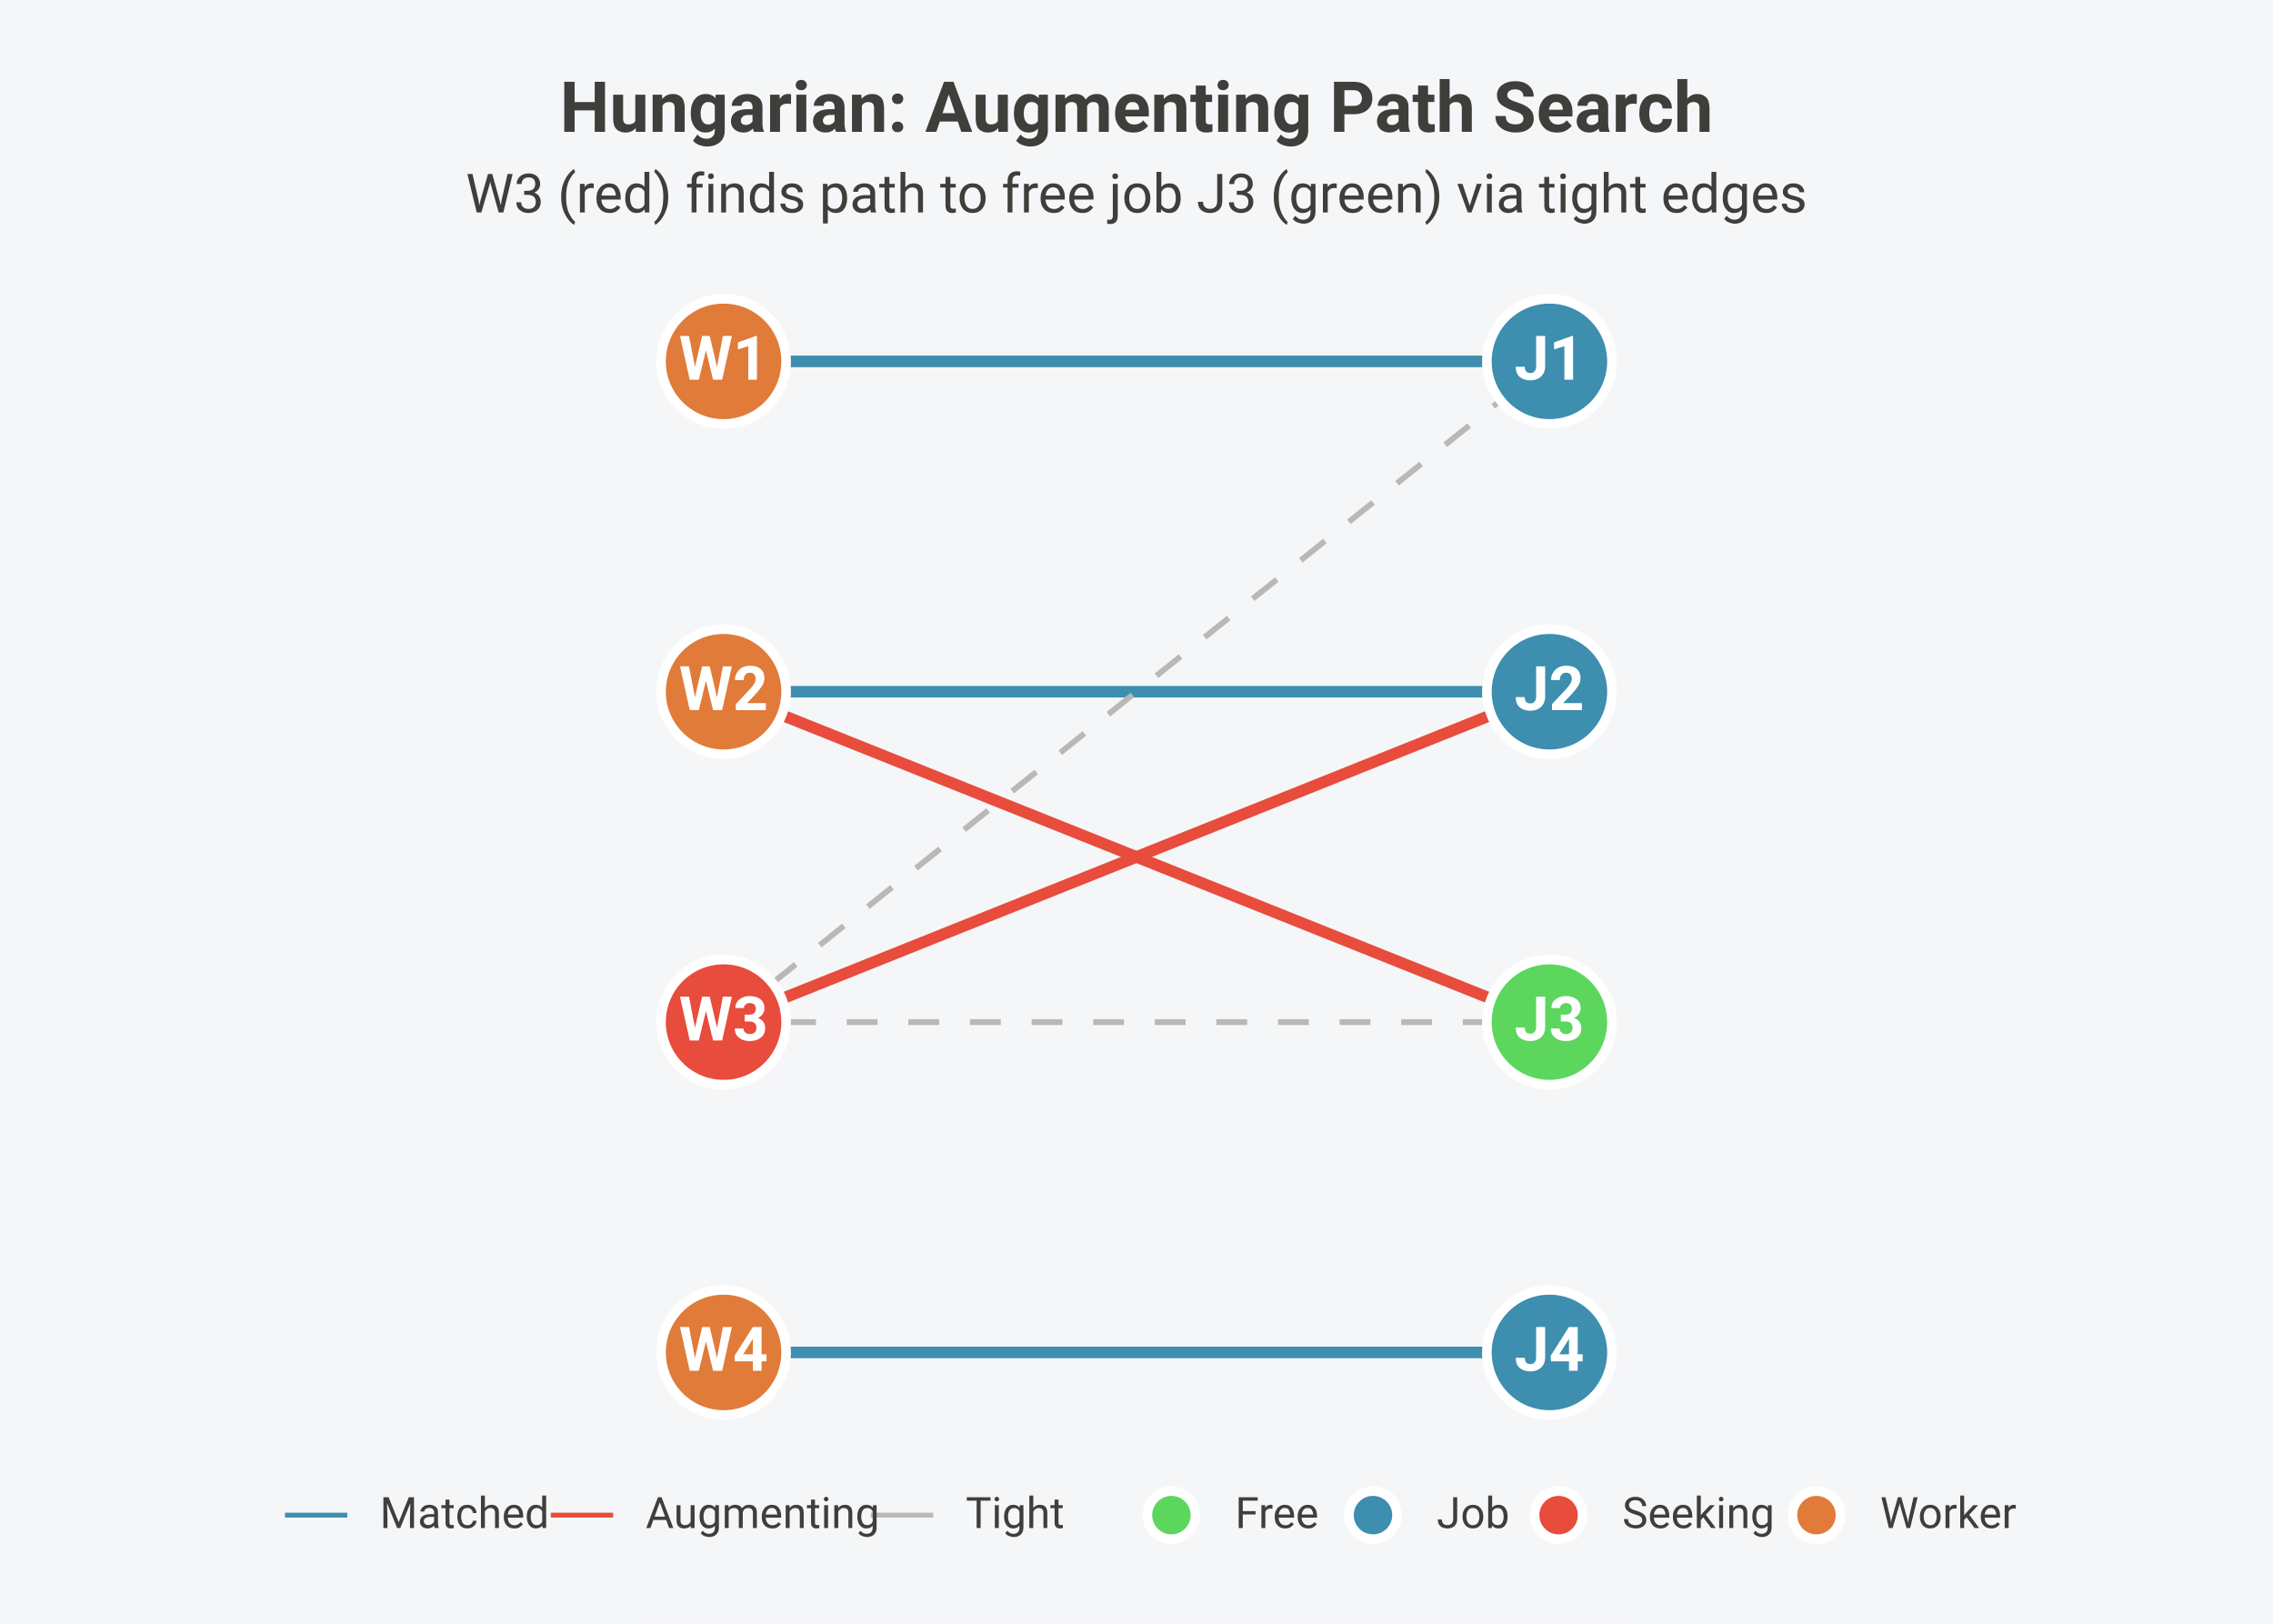
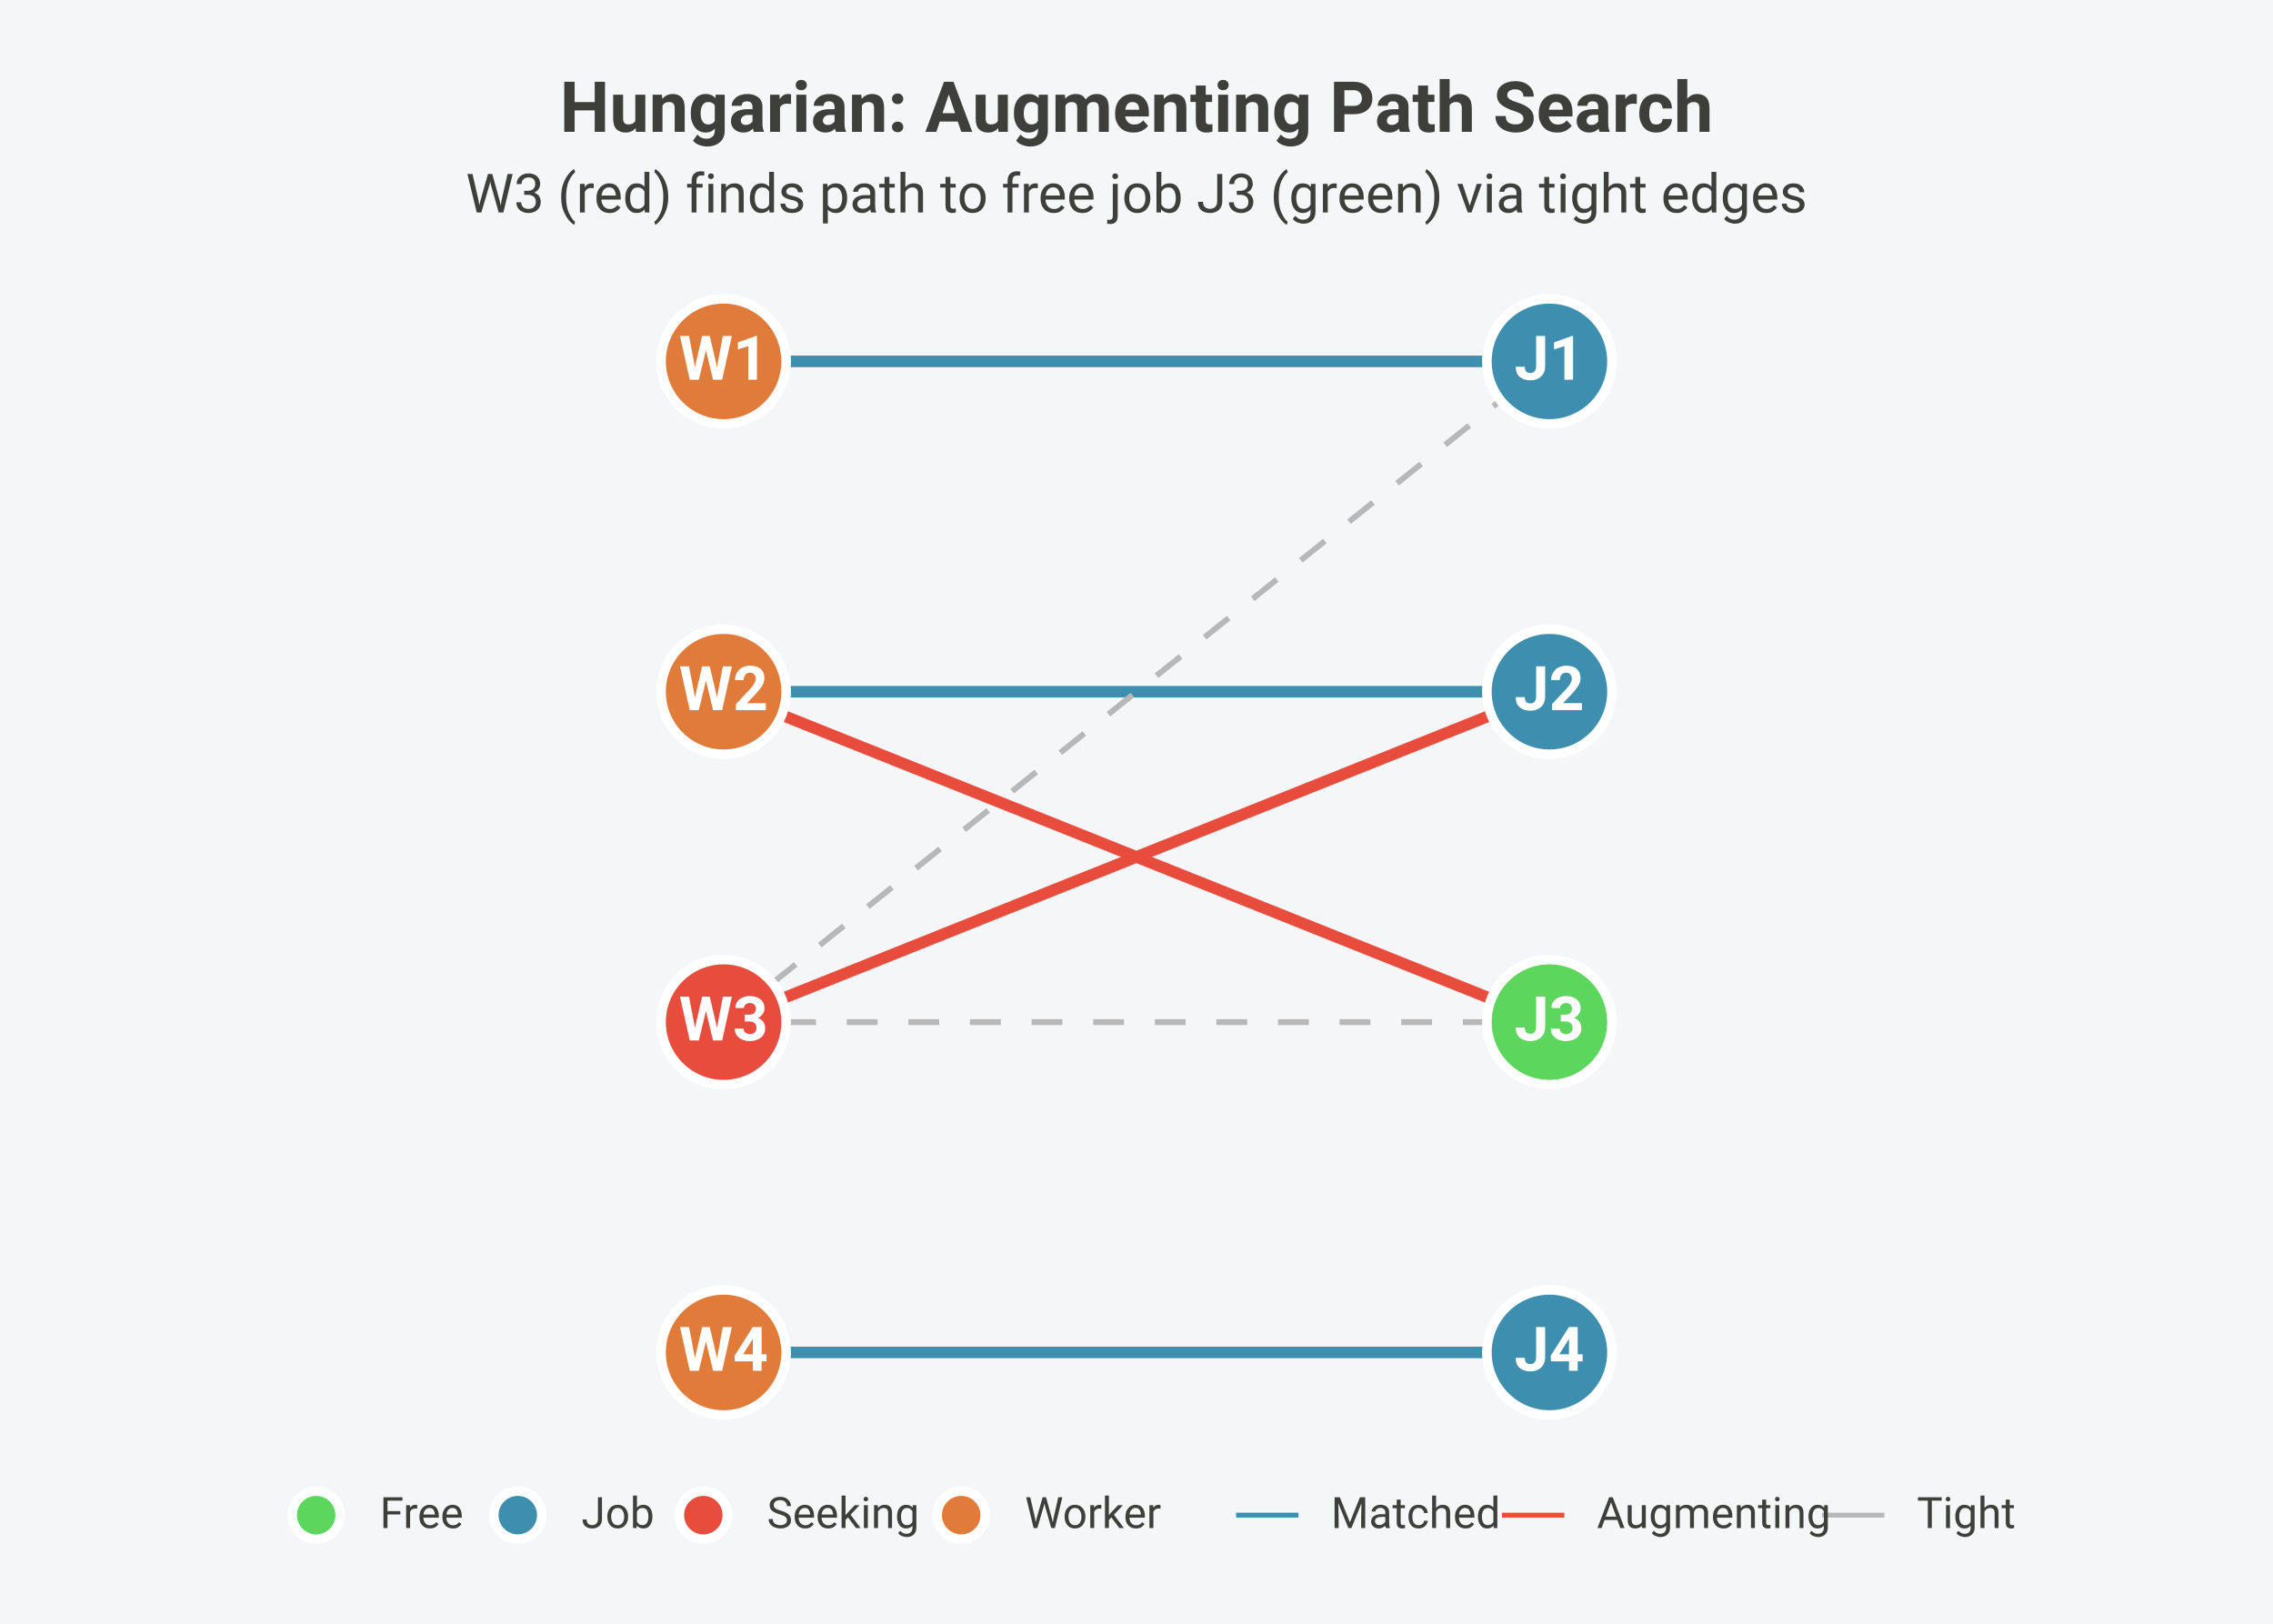
<svg xmlns="http://www.w3.org/2000/svg" width="504.00pt" height="360.00pt" viewBox="0 0 504.00 360.00">
  <g class="svglite">
    <defs>
      <style type="text/css">
    /* theme-aware-processed */
    .svglite line, .svglite polyline, .svglite polygon, .svglite path, .svglite circle {
      fill: none;
      stroke: #3E3F3A;
      stroke-linecap: round;
      stroke-linejoin: round;
      stroke-miterlimit: 10.00;
    }
    .svglite &gt; g &gt; rect {
      fill: none;
      stroke: #3E3F3A;
      stroke-linecap: round;
      stroke-linejoin: round;
      stroke-miterlimit: 10.00;
    }
    .svglite text {
      white-space: pre;
      fill: #3E3F3A;
    }
    .svglite g.glyphgroup path {
      fill: inherit;
      stroke: none;
    }
  </style>
    </defs>
    <rect width="100%" height="100%" style="stroke: none; fill: #F5F6F8;" />
    <defs>
      <clipPath id="cpMC4wMHw1MDQuMDB8MC4wMHwzNjAuMDA=">
        <rect x="0.00" y="0.00" width="504.00" height="360.00" />
      </clipPath>
    </defs>
    <g clip-path="url(#cpMC4wMHw1MDQuMDB8MC4wMHwzNjAuMDA=)">
</g>
    <defs>
      <clipPath id="cpMTQxLjMzfDM2Mi42N3wwLjAwfDM2MC4wMA==">
        <rect x="141.33" y="0.00" width="221.35" height="360.00" />
      </clipPath>
    </defs>
    <g clip-path="url(#cpMTQxLjMzfDM2Mi42N3wwLjAwfDM2MC4wMA==)">
      <rect rx="4" x="141.33" y="0.00" width="221.35" height="360.00" style="stroke-width: 1.07; stroke: none; fill: #F5F6F8;" />
    </g>
    <g clip-path="url(#cpMC4wMHw1MDQuMDB8MC4wMHwzNjAuMDA=)">
      <polyline points="160.44,80.12 162.29,80.12 164.14,80.12 165.99,80.12 167.84,80.12 169.69,80.12 171.54,80.12 173.39,80.12 175.24,80.12 177.09,80.12 178.94,80.12 180.79,80.12 182.64,80.12 184.49,80.12 186.34,80.12 188.19,80.12 190.04,80.12 191.89,80.12 193.74,80.12 195.59,80.12 197.44,80.12 199.29,80.12 201.14,80.12 202.99,80.12 204.83,80.12 206.68,80.12 208.53,80.12 210.38,80.12 212.23,80.12 214.08,80.12 215.93,80.12 217.78,80.12 219.63,80.12 221.48,80.12 223.33,80.12 225.18,80.12 227.03,80.12 228.88,80.12 230.73,80.12 232.58,80.12 234.43,80.12 236.28,80.12 238.13,80.12 239.98,80.12 241.83,80.12 243.68,80.12 245.53,80.12 247.38,80.12 249.23,80.12 251.08,80.12 252.92,80.12 254.77,80.12 256.62,80.12 258.47,80.12 260.32,80.12 262.17,80.12 264.02,80.12 265.87,80.12 267.72,80.12 269.57,80.12 271.42,80.12 273.27,80.12 275.12,80.12 276.97,80.12 278.82,80.12 280.67,80.12 282.52,80.12 284.37,80.12 286.22,80.12 288.07,80.12 289.92,80.12 291.77,80.12 293.62,80.12 295.47,80.12 297.32,80.12 299.17,80.12 301.01,80.12 302.86,80.12 304.71,80.12 306.56,80.12 308.41,80.12 310.26,80.12 312.11,80.12 313.96,80.12 315.81,80.12 317.66,80.12 319.51,80.12 321.36,80.12 323.21,80.12 325.06,80.12 326.91,80.12 328.76,80.12 330.61,80.12 332.46,80.12 334.31,80.12 336.16,80.12 338.01,80.12 339.86,80.12 341.71,80.12 343.56,80.12 " style="stroke-width: 2.56; stroke: #3D8EAF; stroke-linecap: butt;" />
      <polyline points="160.44,153.36 162.29,153.36 164.14,153.36 165.99,153.36 167.84,153.36 169.69,153.36 171.54,153.36 173.39,153.36 175.24,153.36 177.09,153.36 178.94,153.36 180.79,153.36 182.64,153.36 184.49,153.36 186.34,153.36 188.19,153.36 190.04,153.36 191.89,153.36 193.74,153.36 195.59,153.36 197.44,153.36 199.29,153.36 201.14,153.36 202.99,153.36 204.83,153.36 206.68,153.36 208.53,153.36 210.38,153.36 212.23,153.36 214.08,153.36 215.93,153.36 217.78,153.36 219.63,153.36 221.48,153.36 223.33,153.36 225.18,153.36 227.03,153.36 228.88,153.36 230.73,153.36 232.58,153.36 234.43,153.36 236.28,153.36 238.13,153.36 239.98,153.36 241.83,153.36 243.68,153.36 245.53,153.36 247.38,153.36 249.23,153.36 251.08,153.36 252.92,153.36 254.77,153.36 256.62,153.36 258.47,153.36 260.32,153.36 262.17,153.36 264.02,153.36 265.87,153.36 267.72,153.36 269.57,153.36 271.42,153.36 273.27,153.36 275.12,153.36 276.97,153.36 278.82,153.36 280.67,153.36 282.52,153.36 284.37,153.36 286.22,153.36 288.07,153.36 289.92,153.36 291.77,153.36 293.62,153.36 295.47,153.36 297.32,153.36 299.17,153.36 301.01,153.36 302.86,153.36 304.71,153.36 306.56,153.36 308.41,153.36 310.26,153.36 312.11,153.36 313.96,153.36 315.81,153.36 317.66,153.36 319.51,153.36 321.36,153.36 323.21,153.36 325.06,153.36 326.91,153.36 328.76,153.36 330.61,153.36 332.46,153.36 334.31,153.36 336.16,153.36 338.01,153.36 339.86,153.36 341.71,153.36 343.56,153.36 " style="stroke-width: 2.56; stroke: #3D8EAF; stroke-linecap: butt;" />
      <polyline points="160.44,299.85 162.29,299.85 164.14,299.85 165.99,299.85 167.84,299.85 169.69,299.85 171.54,299.85 173.39,299.85 175.24,299.85 177.09,299.85 178.94,299.85 180.79,299.85 182.64,299.85 184.49,299.85 186.34,299.85 188.19,299.85 190.04,299.85 191.89,299.85 193.74,299.85 195.59,299.85 197.44,299.85 199.29,299.85 201.14,299.85 202.99,299.85 204.83,299.85 206.68,299.85 208.53,299.85 210.38,299.85 212.23,299.85 214.08,299.85 215.93,299.85 217.78,299.85 219.63,299.85 221.48,299.85 223.33,299.85 225.18,299.85 227.03,299.85 228.88,299.85 230.73,299.85 232.58,299.85 234.43,299.85 236.28,299.85 238.13,299.85 239.98,299.85 241.83,299.85 243.68,299.85 245.53,299.85 247.38,299.85 249.23,299.85 251.08,299.85 252.92,299.85 254.77,299.85 256.62,299.85 258.47,299.85 260.32,299.85 262.17,299.85 264.02,299.85 265.87,299.85 267.72,299.85 269.57,299.85 271.42,299.85 273.27,299.85 275.12,299.85 276.97,299.85 278.82,299.85 280.67,299.85 282.52,299.85 284.37,299.85 286.22,299.85 288.07,299.85 289.92,299.85 291.77,299.85 293.62,299.85 295.47,299.85 297.32,299.85 299.17,299.85 301.01,299.85 302.86,299.85 304.71,299.85 306.56,299.85 308.41,299.85 310.26,299.85 312.11,299.85 313.96,299.85 315.81,299.85 317.66,299.85 319.51,299.85 321.36,299.85 323.21,299.85 325.06,299.85 326.91,299.85 328.76,299.85 330.61,299.85 332.46,299.85 334.31,299.85 336.16,299.85 338.01,299.85 339.86,299.85 341.71,299.85 343.56,299.85 " style="stroke-width: 2.56; stroke: #3D8EAF; stroke-linecap: butt;" />
      <polyline points="160.44,226.61 162.29,226.61 164.14,226.61 165.99,226.61 167.84,226.61 169.69,226.61 171.54,226.61 173.39,226.61 175.24,226.61 177.09,226.61 178.94,226.61 180.79,226.61 182.64,226.61 184.49,226.61 186.34,226.61 188.19,226.61 190.04,226.61 191.89,226.61 193.74,226.61 195.59,226.61 197.44,226.61 199.29,226.61 201.14,226.61 202.99,226.61 204.83,226.61 206.68,226.61 208.53,226.61 210.38,226.61 212.23,226.61 214.08,226.61 215.93,226.61 217.78,226.61 219.63,226.61 221.48,226.61 223.33,226.61 225.18,226.61 227.03,226.61 228.88,226.61 230.73,226.61 232.58,226.61 234.43,226.61 236.28,226.61 238.13,226.61 239.98,226.61 241.83,226.61 243.68,226.61 245.53,226.61 247.38,226.61 249.23,226.61 251.08,226.61 252.92,226.61 254.77,226.61 256.62,226.61 258.47,226.61 260.32,226.61 262.17,226.61 264.02,226.61 265.87,226.61 267.72,226.61 269.57,226.61 271.42,226.61 273.27,226.61 275.12,226.61 276.97,226.61 278.82,226.61 280.67,226.61 282.52,226.61 284.37,226.61 286.22,226.61 288.07,226.61 289.92,226.61 291.77,226.61 293.62,226.61 295.47,226.61 297.32,226.61 299.17,226.61 301.01,226.61 302.86,226.61 304.71,226.61 306.56,226.61 308.41,226.61 310.26,226.61 312.11,226.61 313.96,226.61 315.81,226.61 317.66,226.61 319.51,226.61 321.36,226.61 323.21,226.61 325.06,226.61 326.91,226.61 328.76,226.61 330.61,226.61 332.46,226.61 334.31,226.61 336.16,226.61 338.01,226.61 339.86,226.61 341.71,226.61 343.56,226.61 " style="stroke-width: 1.28; stroke: #B8B8B8; stroke-dasharray: 6.83,6.83; stroke-linecap: butt;" />
      <polyline points="160.44,226.61 162.29,225.87 164.14,225.13 165.99,224.39 167.84,223.65 169.69,222.91 171.54,222.17 173.39,221.43 175.24,220.69 177.09,219.95 178.94,219.21 180.79,218.47 182.64,217.73 184.49,216.99 186.34,216.25 188.19,215.51 190.04,214.77 191.89,214.03 193.74,213.29 195.59,212.55 197.44,211.81 199.29,211.07 201.14,210.33 202.99,209.59 204.83,208.85 206.68,208.11 208.53,207.37 210.38,206.63 212.23,205.89 214.08,205.15 215.93,204.41 217.78,203.67 219.63,202.93 221.48,202.19 223.33,201.45 225.18,200.71 227.03,199.97 228.88,199.23 230.73,198.49 232.58,197.75 234.43,197.01 236.28,196.27 238.13,195.53 239.98,194.80 241.83,194.06 243.68,193.32 245.53,192.58 247.38,191.84 249.23,191.10 251.08,190.36 252.92,189.62 254.77,188.88 256.62,188.14 258.47,187.40 260.32,186.66 262.17,185.92 264.02,185.18 265.87,184.44 267.72,183.70 269.57,182.96 271.42,182.22 273.27,181.48 275.12,180.74 276.97,180.00 278.82,179.26 280.67,178.52 282.52,177.78 284.37,177.04 286.22,176.30 288.07,175.56 289.92,174.82 291.77,174.08 293.62,173.34 295.47,172.60 297.32,171.86 299.17,171.12 301.01,170.38 302.86,169.64 304.71,168.90 306.56,168.16 308.41,167.42 310.26,166.68 312.11,165.94 313.96,165.20 315.81,164.46 317.66,163.72 319.51,162.98 321.36,162.24 323.21,161.50 325.06,160.76 326.91,160.02 328.76,159.28 330.61,158.54 332.46,157.80 334.31,157.06 336.16,156.32 338.01,155.58 339.86,154.84 341.71,154.10 343.56,153.36 " style="stroke-width: 2.56; stroke: #E74C3C; stroke-linecap: butt;" />
      <polyline points="160.44,226.61 162.29,225.13 164.14,223.65 165.99,222.17 167.84,220.69 169.69,219.21 171.54,217.73 173.39,216.25 175.24,214.77 177.09,213.29 178.94,211.81 180.79,210.33 182.64,208.85 184.49,207.37 186.34,205.89 188.19,204.41 190.04,202.93 191.89,201.45 193.74,199.97 195.59,198.49 197.44,197.01 199.29,195.53 201.14,194.06 202.99,192.58 204.83,191.10 206.68,189.62 208.53,188.14 210.38,186.66 212.23,185.18 214.08,183.70 215.93,182.22 217.78,180.74 219.63,179.26 221.48,177.78 223.33,176.30 225.18,174.82 227.03,173.34 228.88,171.86 230.73,170.38 232.58,168.90 234.43,167.42 236.28,165.94 238.13,164.46 239.98,162.98 241.83,161.50 243.68,160.02 245.53,158.54 247.38,157.06 249.23,155.58 251.08,154.10 252.92,152.62 254.77,151.14 256.62,149.66 258.47,148.18 260.32,146.71 262.17,145.23 264.02,143.75 265.87,142.27 267.72,140.79 269.57,139.31 271.42,137.83 273.27,136.35 275.12,134.87 276.97,133.39 278.82,131.91 280.67,130.43 282.52,128.95 284.37,127.47 286.22,125.99 288.07,124.51 289.92,123.03 291.77,121.55 293.62,120.07 295.47,118.59 297.32,117.11 299.17,115.63 301.01,114.15 302.86,112.67 304.71,111.19 306.56,109.71 308.41,108.23 310.26,106.75 312.11,105.27 313.96,103.79 315.81,102.31 317.66,100.83 319.51,99.36 321.36,97.88 323.21,96.40 325.06,94.92 326.91,93.44 328.76,91.96 330.61,90.48 332.46,89.00 334.31,87.52 336.16,86.04 338.01,84.56 339.86,83.08 341.71,81.60 343.56,80.12 " style="stroke-width: 1.28; stroke: #B8B8B8; stroke-dasharray: 6.83,6.83; stroke-linecap: butt;" />
      <polyline points="160.44,153.36 162.29,154.10 164.14,154.84 165.99,155.58 167.84,156.32 169.69,157.06 171.54,157.80 173.39,158.54 175.24,159.28 177.09,160.02 178.94,160.76 180.79,161.50 182.64,162.24 184.49,162.98 186.34,163.72 188.19,164.46 190.04,165.20 191.89,165.94 193.74,166.68 195.59,167.42 197.44,168.16 199.29,168.90 201.14,169.64 202.99,170.38 204.83,171.12 206.68,171.86 208.53,172.60 210.38,173.34 212.23,174.08 214.08,174.82 215.93,175.56 217.78,176.30 219.63,177.04 221.48,177.78 223.33,178.52 225.18,179.26 227.03,180.00 228.88,180.74 230.73,181.48 232.58,182.22 234.43,182.96 236.28,183.70 238.13,184.44 239.98,185.18 241.83,185.92 243.68,186.66 245.53,187.40 247.38,188.14 249.23,188.88 251.08,189.62 252.92,190.36 254.77,191.10 256.62,191.84 258.47,192.58 260.32,193.32 262.17,194.06 264.02,194.80 265.87,195.53 267.72,196.27 269.57,197.01 271.42,197.75 273.27,198.49 275.12,199.23 276.97,199.97 278.82,200.71 280.67,201.45 282.52,202.19 284.37,202.93 286.22,203.67 288.07,204.41 289.92,205.15 291.77,205.89 293.62,206.63 295.47,207.37 297.32,208.11 299.17,208.85 301.01,209.59 302.86,210.33 304.71,211.07 306.56,211.81 308.41,212.55 310.26,213.29 312.11,214.03 313.96,214.77 315.81,215.51 317.66,216.25 319.51,216.99 321.36,217.73 323.21,218.47 325.06,219.21 326.91,219.95 328.76,220.69 330.61,221.43 332.46,222.17 334.31,222.91 336.16,223.65 338.01,224.39 339.86,225.13 341.71,225.87 343.56,226.61 " style="stroke-width: 2.56; stroke: #E74C3C; stroke-linecap: butt;" />
      <circle cx="160.44" cy="80.12" r="13.87" style="stroke-width: 2.13; stroke: #FFFFFF; fill: #E07B39;" />
      <circle cx="160.44" cy="153.36" r="13.87" style="stroke-width: 2.13; stroke: #FFFFFF; fill: #E07B39;" />
      <circle cx="160.44" cy="226.61" r="13.87" style="stroke-width: 2.13; stroke: #FFFFFF; fill: #E74C3C;" />
      <circle cx="160.44" cy="299.85" r="13.87" style="stroke-width: 2.13; stroke: #FFFFFF; fill: #E07B39;" />
      <circle cx="343.56" cy="80.12" r="13.87" style="stroke-width: 2.13; stroke: #FFFFFF; fill: #3D8EAF;" />
      <circle cx="343.56" cy="153.36" r="13.87" style="stroke-width: 2.13; stroke: #FFFFFF; fill: #3D8EAF;" />
      <circle cx="343.56" cy="226.61" r="13.87" style="stroke-width: 2.13; stroke: #FFFFFF; fill: #5DD65D;" />
      <circle cx="343.56" cy="299.85" r="13.87" style="stroke-width: 2.13; stroke: #FFFFFF; fill: #3D8EAF;" />
      <text x="160.44" y="84.19" text-anchor="middle" style="font-size: 1.138em; font-weight: bold;fill: #FFFFFF; font-family: &quot;Roboto&quot;, -apple-system, BlinkMacSystemFont, &quot;Segoe UI&quot;, system-ui, sans-serif;">W1</text>
      <text x="160.44" y="157.44" text-anchor="middle" style="font-size: 1.138em; font-weight: bold;fill: #FFFFFF; font-family: &quot;Roboto&quot;, -apple-system, BlinkMacSystemFont, &quot;Segoe UI&quot;, system-ui, sans-serif;">W2</text>
      <text x="160.44" y="230.68" text-anchor="middle" style="font-size: 1.138em; font-weight: bold;fill: #FFFFFF; font-family: &quot;Roboto&quot;, -apple-system, BlinkMacSystemFont, &quot;Segoe UI&quot;, system-ui, sans-serif;">W3</text>
      <text x="160.44" y="303.92" text-anchor="middle" style="font-size: 1.138em; font-weight: bold;fill: #FFFFFF; font-family: &quot;Roboto&quot;, -apple-system, BlinkMacSystemFont, &quot;Segoe UI&quot;, system-ui, sans-serif;">W4</text>
      <text x="343.56" y="84.19" text-anchor="middle" style="font-size: 1.138em; font-weight: bold;fill: #FFFFFF; font-family: &quot;Roboto&quot;, -apple-system, BlinkMacSystemFont, &quot;Segoe UI&quot;, system-ui, sans-serif;">J1</text>
      <text x="343.56" y="157.44" text-anchor="middle" style="font-size: 1.138em; font-weight: bold;fill: #FFFFFF; font-family: &quot;Roboto&quot;, -apple-system, BlinkMacSystemFont, &quot;Segoe UI&quot;, system-ui, sans-serif;">J2</text>
      <text x="343.56" y="230.68" text-anchor="middle" style="font-size: 1.138em; font-weight: bold;fill: #FFFFFF; font-family: &quot;Roboto&quot;, -apple-system, BlinkMacSystemFont, &quot;Segoe UI&quot;, system-ui, sans-serif;">J3</text>
      <text x="343.56" y="303.92" text-anchor="middle" style="font-size: 1.138em; font-weight: bold;fill: #FFFFFF; font-family: &quot;Roboto&quot;, -apple-system, BlinkMacSystemFont, &quot;Segoe UI&quot;, system-ui, sans-serif;">J4</text>
-       <line x1="63.19" y1="335.92" x2="77.01" y2="335.92" style="stroke-width: 1.07; stroke: #3D8EAF; stroke-linecap: butt;" />
-       <line x1="122.13" y1="335.92" x2="135.95" y2="335.92" style="stroke-width: 1.07; stroke: #E74C3C; stroke-linecap: butt;" />
-       <line x1="193.10" y1="335.92" x2="206.93" y2="335.92" style="stroke-width: 1.07; stroke: #B8B8B8; stroke-linecap: butt;" />
-       <text x="84.22" y="338.78" style="font-size: 0.8em;fill: #3E3F3A; font-family: &quot;Roboto&quot;, -apple-system, BlinkMacSystemFont, &quot;Segoe UI&quot;, system-ui, sans-serif;">Matched</text>
-       <text x="143.16" y="338.78" style="font-size: 0.8em;fill: #3E3F3A; font-family: &quot;Roboto&quot;, -apple-system, BlinkMacSystemFont, &quot;Segoe UI&quot;, system-ui, sans-serif;">Augmenting</text>
-       <text x="214.13" y="338.78" style="font-size: 0.8em;fill: #3E3F3A; font-family: &quot;Roboto&quot;, -apple-system, BlinkMacSystemFont, &quot;Segoe UI&quot;, system-ui, sans-serif;">Tight</text>
-       <circle cx="259.74" cy="335.92" r="5.33" style="stroke-width: 2.13; stroke: #FFFFFF; fill: #5DD65D;" />
-       <circle cx="304.44" cy="335.92" r="5.33" style="stroke-width: 2.13; stroke: #FFFFFF; fill: #3D8EAF;" />
-       <circle cx="345.59" cy="335.92" r="5.33" style="stroke-width: 2.13; stroke: #FFFFFF; fill: #E74C3C;" />
-       <circle cx="402.77" cy="335.92" r="5.33" style="stroke-width: 2.13; stroke: #FFFFFF; fill: #E07B39;" />
-       <text x="273.86" y="338.78" style="font-size: 0.8em;fill: #3E3F3A; font-family: &quot;Roboto&quot;, -apple-system, BlinkMacSystemFont, &quot;Segoe UI&quot;, system-ui, sans-serif;">Free</text>
-       <text x="318.56" y="338.78" style="font-size: 0.8em;fill: #3E3F3A; font-family: &quot;Roboto&quot;, -apple-system, BlinkMacSystemFont, &quot;Segoe UI&quot;, system-ui, sans-serif;">Job</text>
-       <text x="359.71" y="338.78" style="font-size: 0.8em;fill: #3E3F3A; font-family: &quot;Roboto&quot;, -apple-system, BlinkMacSystemFont, &quot;Segoe UI&quot;, system-ui, sans-serif;">Seeking</text>
-       <text x="416.89" y="338.78" style="font-size: 0.8em;fill: #3E3F3A; font-family: &quot;Roboto&quot;, -apple-system, BlinkMacSystemFont, &quot;Segoe UI&quot;, system-ui, sans-serif;">Worker</text>
+       <circle cx="70.10" cy="335.92" r="5.33" style="stroke-width: 2.13; stroke: #FFFFFF; fill: #5DD65D;" />
+       <circle cx="114.81" cy="335.92" r="5.33" style="stroke-width: 2.13; stroke: #FFFFFF; fill: #3D8EAF;" />
+       <circle cx="155.95" cy="335.92" r="5.33" style="stroke-width: 2.13; stroke: #FFFFFF; fill: #E74C3C;" />
+       <circle cx="213.13" cy="335.92" r="5.33" style="stroke-width: 2.13; stroke: #FFFFFF; fill: #E07B39;" />
+       <text x="84.22" y="338.78" style="font-size: 0.8em;fill: #3E3F3A; font-family: &quot;Roboto&quot;, -apple-system, BlinkMacSystemFont, &quot;Segoe UI&quot;, system-ui, sans-serif;">Free</text>
+       <text x="128.93" y="338.78" style="font-size: 0.8em;fill: #3E3F3A; font-family: &quot;Roboto&quot;, -apple-system, BlinkMacSystemFont, &quot;Segoe UI&quot;, system-ui, sans-serif;">Job</text>
+       <text x="170.07" y="338.78" style="font-size: 0.8em;fill: #3E3F3A; font-family: &quot;Roboto&quot;, -apple-system, BlinkMacSystemFont, &quot;Segoe UI&quot;, system-ui, sans-serif;">Seeking</text>
+       <text x="227.25" y="338.78" style="font-size: 0.8em;fill: #3E3F3A; font-family: &quot;Roboto&quot;, -apple-system, BlinkMacSystemFont, &quot;Segoe UI&quot;, system-ui, sans-serif;">Worker</text>
+       <line x1="274.09" y1="335.92" x2="287.92" y2="335.92" style="stroke-width: 1.07; stroke: #3D8EAF; stroke-linecap: butt;" />
+       <line x1="333.04" y1="335.92" x2="346.86" y2="335.92" style="stroke-width: 1.07; stroke: #E74C3C; stroke-linecap: butt;" />
+       <line x1="404.01" y1="335.92" x2="417.83" y2="335.92" style="stroke-width: 1.07; stroke: #B8B8B8; stroke-linecap: butt;" />
+       <text x="295.13" y="338.78" style="font-size: 0.8em;fill: #3E3F3A; font-family: &quot;Roboto&quot;, -apple-system, BlinkMacSystemFont, &quot;Segoe UI&quot;, system-ui, sans-serif;">Matched</text>
+       <text x="354.07" y="338.78" style="font-size: 0.8em;fill: #3E3F3A; font-family: &quot;Roboto&quot;, -apple-system, BlinkMacSystemFont, &quot;Segoe UI&quot;, system-ui, sans-serif;">Augmenting</text>
+       <text x="425.04" y="338.78" style="font-size: 0.8em;fill: #3E3F3A; font-family: &quot;Roboto&quot;, -apple-system, BlinkMacSystemFont, &quot;Segoe UI&quot;, system-ui, sans-serif;">Tight</text>
      <text x="252.00" y="47.10" text-anchor="middle" style="font-size: 1em;fill: #3E3F3A; font-family: &quot;Roboto&quot;, -apple-system, BlinkMacSystemFont, &quot;Segoe UI&quot;, system-ui, sans-serif;">W3 (red) finds path to free job J3 (green) via tight edges</text>
      <text x="252.00" y="29.23" text-anchor="middle" style="font-size: 1.3em; font-weight: bold;fill: #3E3F3A; font-family: &quot;Roboto&quot;, -apple-system, BlinkMacSystemFont, &quot;Segoe UI&quot;, system-ui, sans-serif;">Hungarian: Augmenting Path Search</text>
    </g>
  </g>
</svg>
